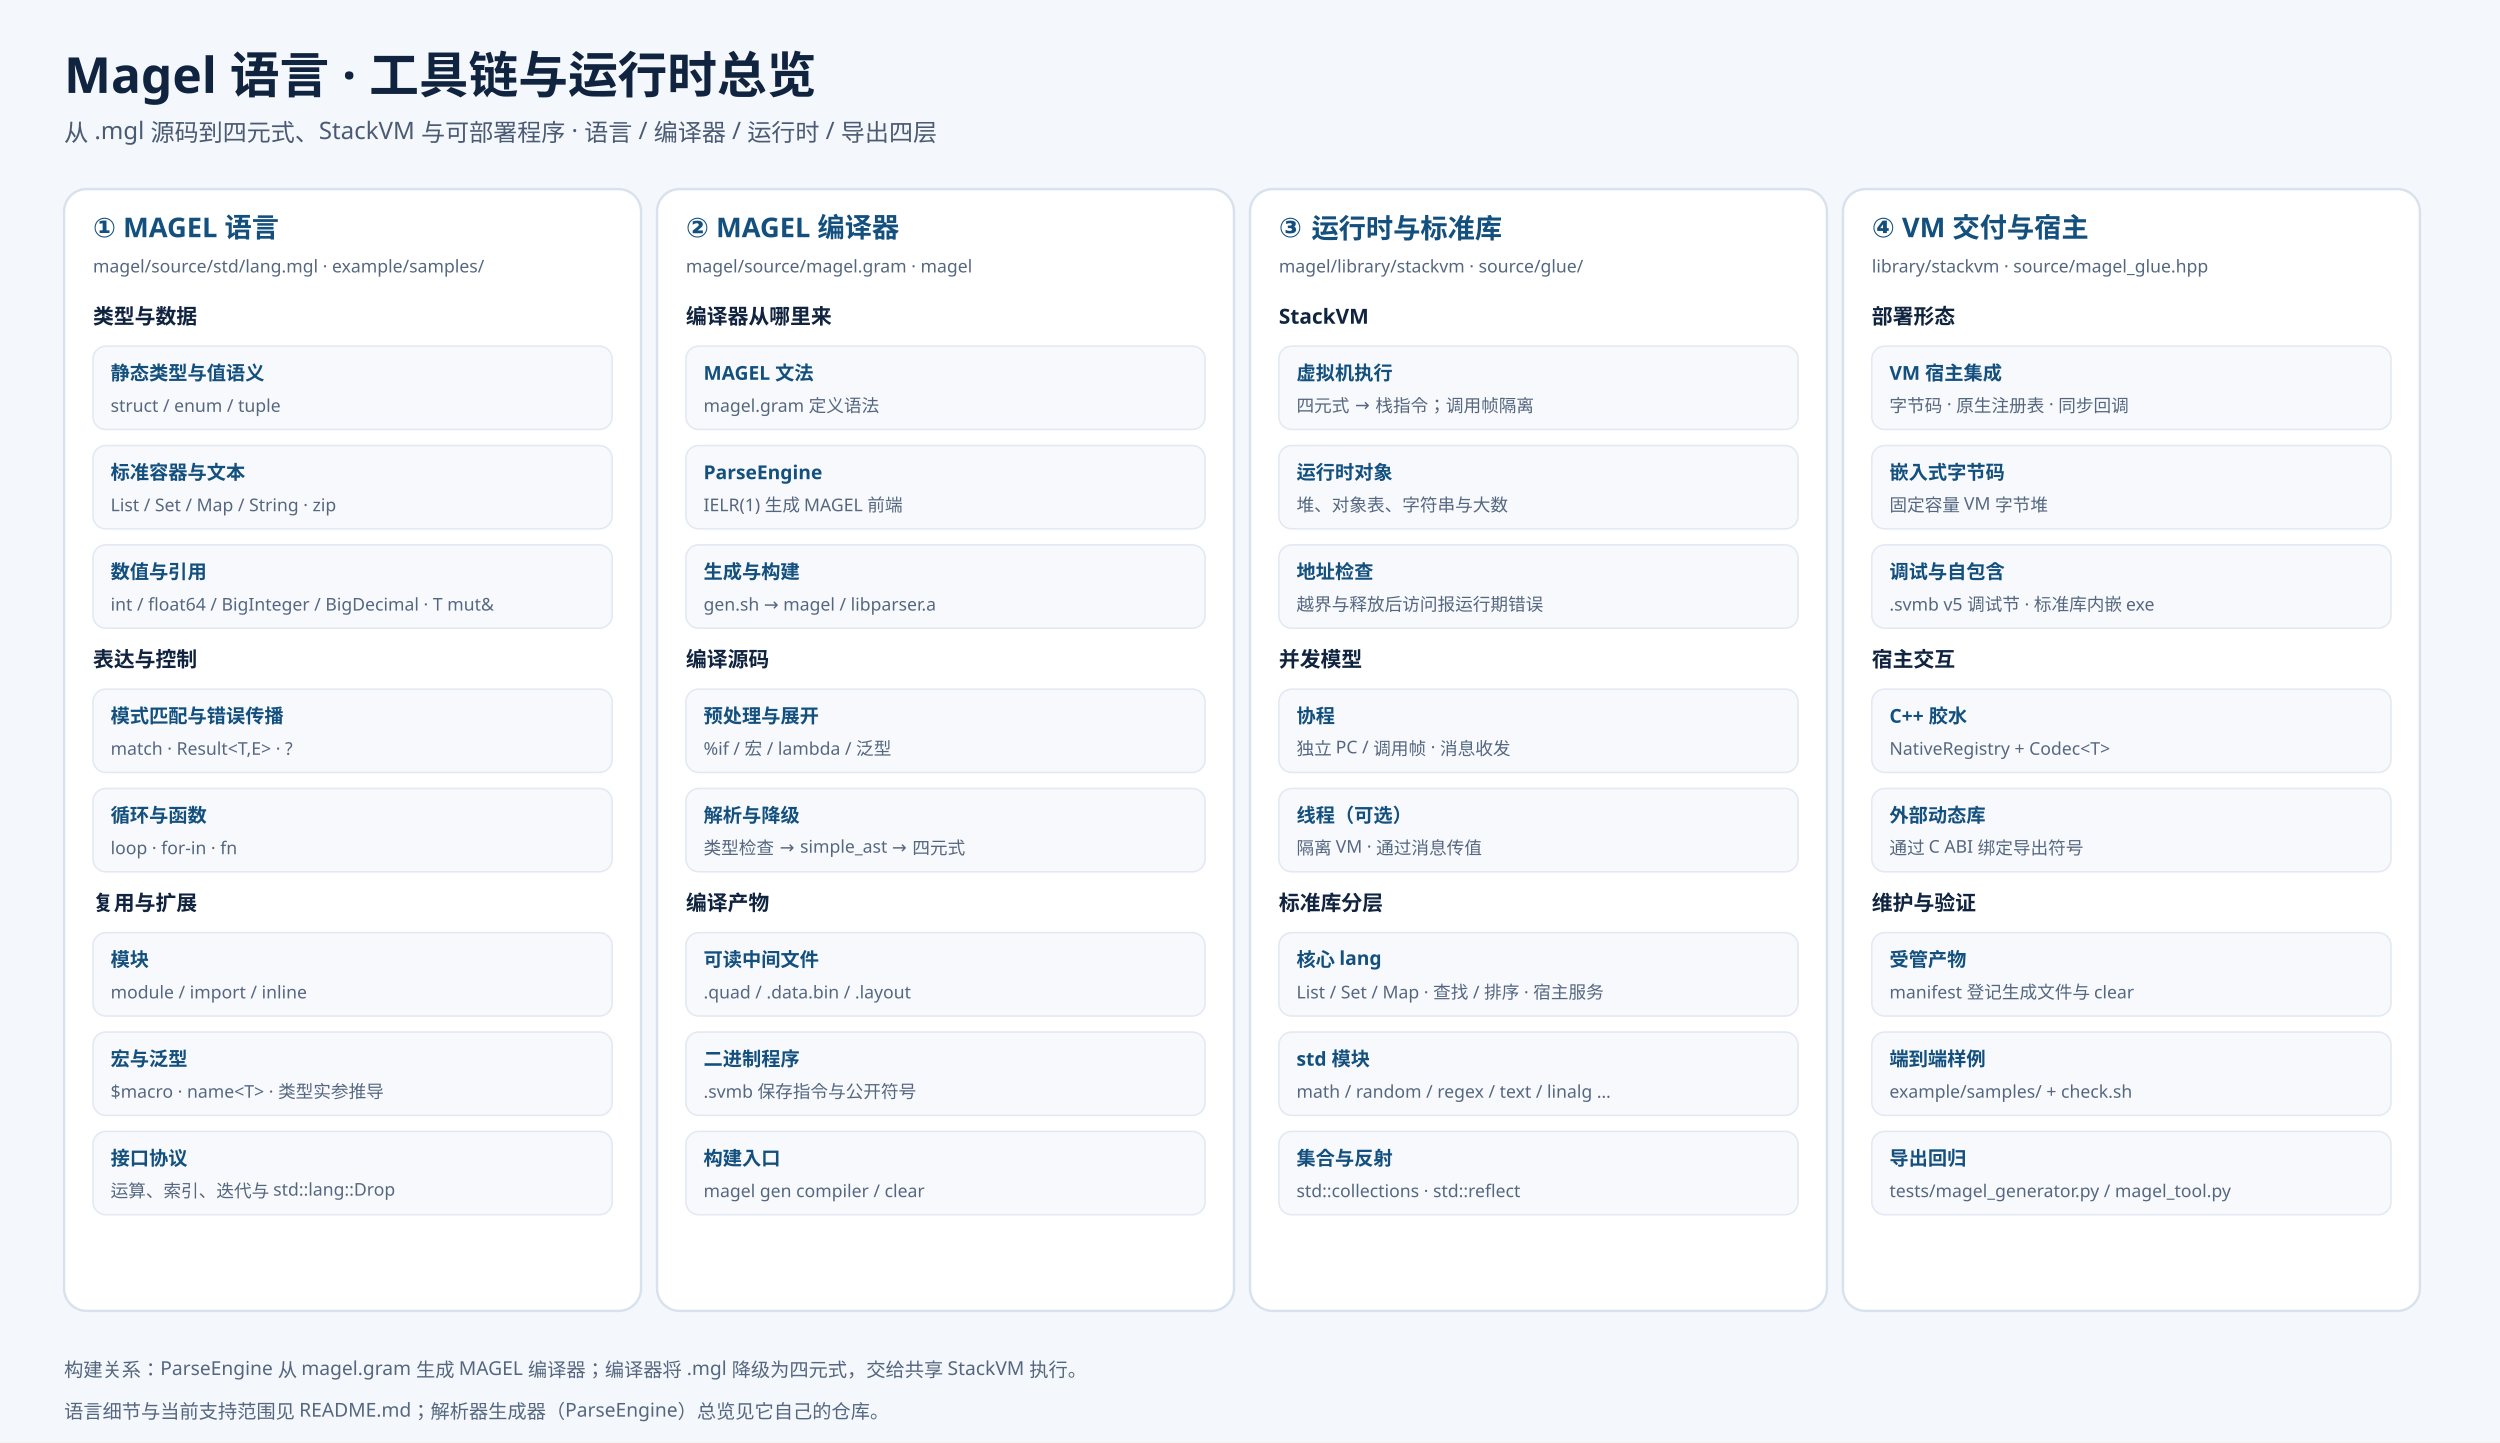
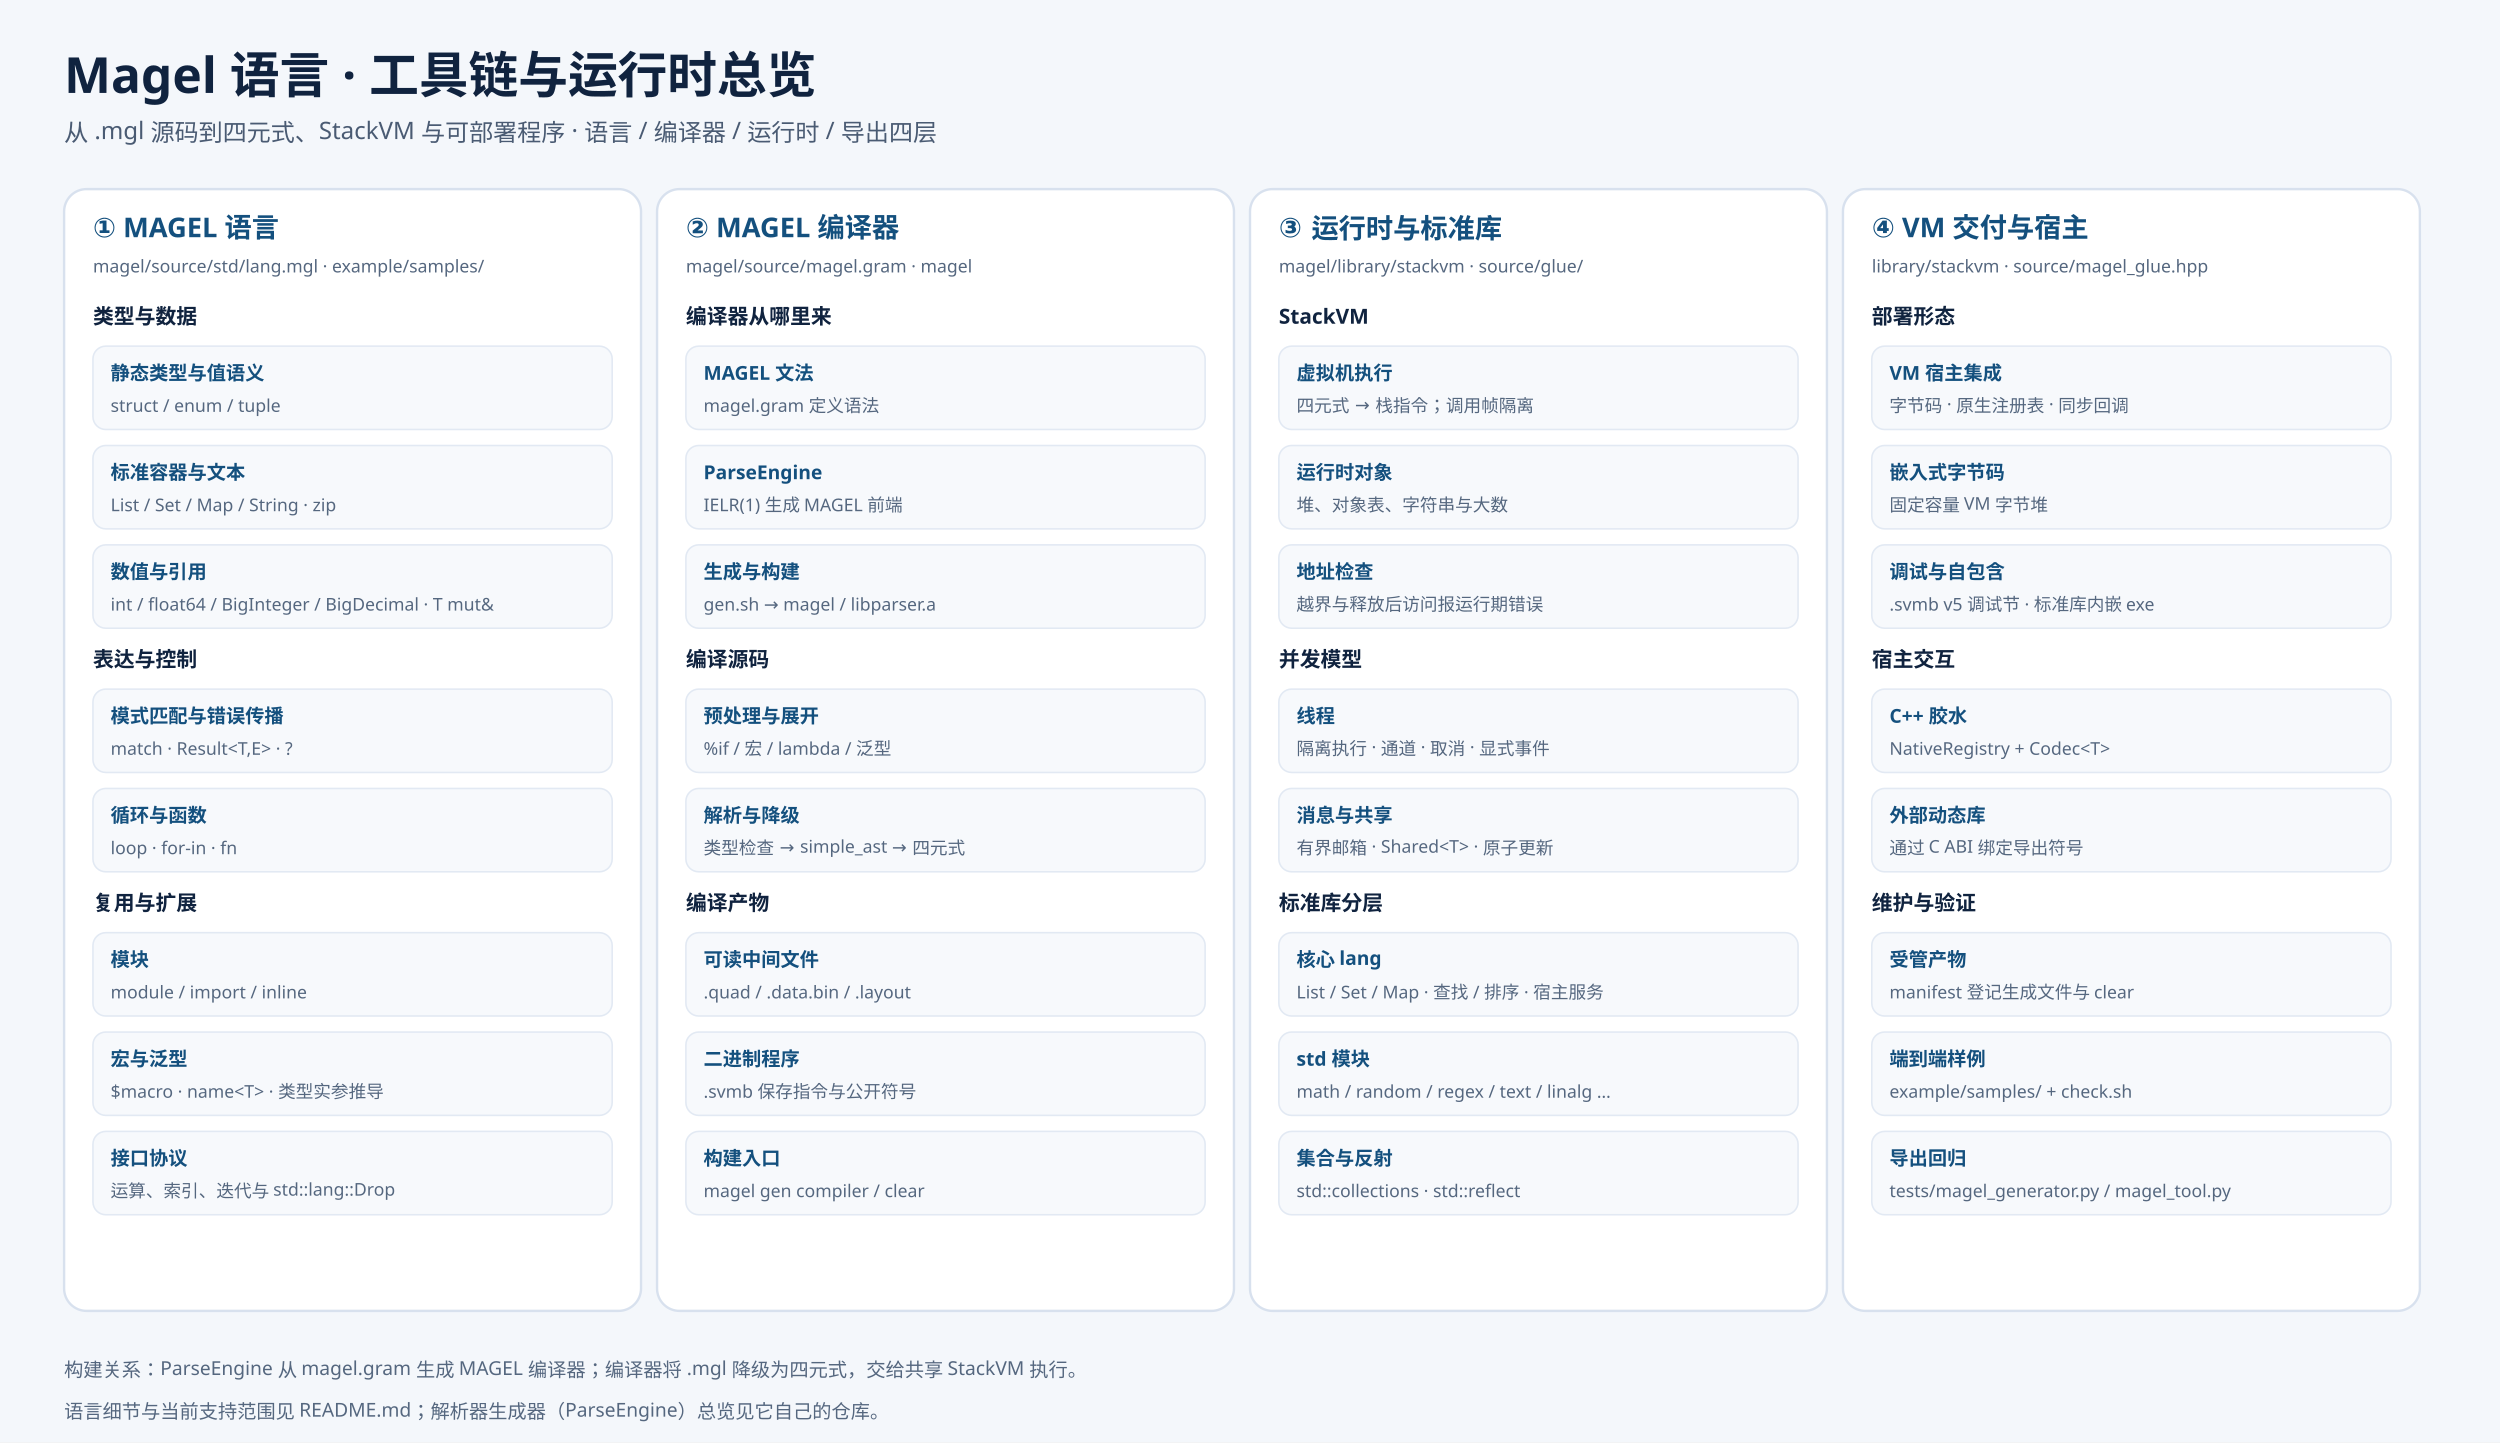
<svg xmlns="http://www.w3.org/2000/svg" width="1560" height="900" viewBox="0 0 1560 900">
  <rect width="1560" height="900" fill="#f4f7fb" />
  <text x="40" y="58" font-family="Microsoft YaHei, Segoe UI, Noto Sans SC, sans-serif" font-size="31" font-weight="700" fill="#10233f">Magel 语言 · 工具链与运行时总览</text>
  <text x="40" y="88" font-family="Microsoft YaHei, Segoe UI, Noto Sans SC, sans-serif" font-size="15" fill="#4a5b73">从 .mgl 源码到四元式、StackVM 与可部署程序 · 语言 / 编译器 / 运行时 / 导出四层</text>
  <rect x="40" y="118" width="360" height="700" rx="14" fill="#ffffff" stroke="#d8e1ee" stroke-width="1.5" />
  <text x="58" y="148" font-family="Microsoft YaHei, Segoe UI, Noto Sans SC, sans-serif" font-size="17" font-weight="700" fill="#14507e">① MAGEL 语言</text>
  <text x="58" y="170" font-family="Microsoft YaHei, Segoe UI, Noto Sans SC, sans-serif" font-size="11" fill="#55677f">magel/source/std/lang.mgl · example/samples/</text>
  <text x="58" y="202" font-family="Microsoft YaHei, Segoe UI, Noto Sans SC, sans-serif" font-size="13" font-weight="700" fill="#10233f">类型与数据</text>
  <rect x="58" y="216" width="324" height="52" rx="8" fill="#f7f9fc" stroke="#e2e9f3" stroke-width="1" />
  <text x="69" y="237" font-family="Microsoft YaHei, Segoe UI, Noto Sans SC, sans-serif" font-size="12" font-weight="700" fill="#14507e">静态类型与值语义</text>
  <text x="69" y="257" font-family="Microsoft YaHei, Segoe UI, Noto Sans SC, sans-serif" font-size="11" fill="#55677f">struct / enum / tuple</text>
  <rect x="58" y="278" width="324" height="52" rx="8" fill="#f7f9fc" stroke="#e2e9f3" stroke-width="1" />
  <text x="69" y="299" font-family="Microsoft YaHei, Segoe UI, Noto Sans SC, sans-serif" font-size="12" font-weight="700" fill="#14507e">标准容器与文本</text>
  <text x="69" y="319" font-family="Microsoft YaHei, Segoe UI, Noto Sans SC, sans-serif" font-size="11" fill="#55677f">List / Set / Map / String · zip</text>
  <rect x="58" y="340" width="324" height="52" rx="8" fill="#f7f9fc" stroke="#e2e9f3" stroke-width="1" />
  <text x="69" y="361" font-family="Microsoft YaHei, Segoe UI, Noto Sans SC, sans-serif" font-size="12" font-weight="700" fill="#14507e">数值与引用</text>
  <text x="69" y="381" font-family="Microsoft YaHei, Segoe UI, Noto Sans SC, sans-serif" font-size="11" fill="#55677f">int / float64 / BigInteger / BigDecimal · T mut&amp;</text>
  <text x="58" y="416" font-family="Microsoft YaHei, Segoe UI, Noto Sans SC, sans-serif" font-size="13" font-weight="700" fill="#10233f">表达与控制</text>
  <rect x="58" y="430" width="324" height="52" rx="8" fill="#f7f9fc" stroke="#e2e9f3" stroke-width="1" />
  <text x="69" y="451" font-family="Microsoft YaHei, Segoe UI, Noto Sans SC, sans-serif" font-size="12" font-weight="700" fill="#14507e">模式匹配与错误传播</text>
  <text x="69" y="471" font-family="Microsoft YaHei, Segoe UI, Noto Sans SC, sans-serif" font-size="11" fill="#55677f">match · Result&lt;T,E&gt; · ?</text>
  <rect x="58" y="492" width="324" height="52" rx="8" fill="#f7f9fc" stroke="#e2e9f3" stroke-width="1" />
  <text x="69" y="513" font-family="Microsoft YaHei, Segoe UI, Noto Sans SC, sans-serif" font-size="12" font-weight="700" fill="#14507e">循环与函数</text>
  <text x="69" y="533" font-family="Microsoft YaHei, Segoe UI, Noto Sans SC, sans-serif" font-size="11" fill="#55677f">loop · for-in · fn</text>
  <text x="58" y="568" font-family="Microsoft YaHei, Segoe UI, Noto Sans SC, sans-serif" font-size="13" font-weight="700" fill="#10233f">复用与扩展</text>
  <rect x="58" y="582" width="324" height="52" rx="8" fill="#f7f9fc" stroke="#e2e9f3" stroke-width="1" />
  <text x="69" y="603" font-family="Microsoft YaHei, Segoe UI, Noto Sans SC, sans-serif" font-size="12" font-weight="700" fill="#14507e">模块</text>
  <text x="69" y="623" font-family="Microsoft YaHei, Segoe UI, Noto Sans SC, sans-serif" font-size="11" fill="#55677f">module / import / inline</text>
  <rect x="58" y="644" width="324" height="52" rx="8" fill="#f7f9fc" stroke="#e2e9f3" stroke-width="1" />
  <text x="69" y="665" font-family="Microsoft YaHei, Segoe UI, Noto Sans SC, sans-serif" font-size="12" font-weight="700" fill="#14507e">宏与泛型</text>
  <text x="69" y="685" font-family="Microsoft YaHei, Segoe UI, Noto Sans SC, sans-serif" font-size="11" fill="#55677f">$macro · name&lt;T&gt; · 类型实参推导</text>
  <rect x="58" y="706" width="324" height="52" rx="8" fill="#f7f9fc" stroke="#e2e9f3" stroke-width="1" />
  <text x="69" y="727" font-family="Microsoft YaHei, Segoe UI, Noto Sans SC, sans-serif" font-size="12" font-weight="700" fill="#14507e">接口协议</text>
  <text x="69" y="747" font-family="Microsoft YaHei, Segoe UI, Noto Sans SC, sans-serif" font-size="11" fill="#55677f">运算、索引、迭代与 std::lang::Drop</text>
  <rect x="410" y="118" width="360" height="700" rx="14" fill="#ffffff" stroke="#d8e1ee" stroke-width="1.5" />
  <text x="428" y="148" font-family="Microsoft YaHei, Segoe UI, Noto Sans SC, sans-serif" font-size="17" font-weight="700" fill="#14507e">② MAGEL 编译器</text>
  <text x="428" y="170" font-family="Microsoft YaHei, Segoe UI, Noto Sans SC, sans-serif" font-size="11" fill="#55677f">magel/source/magel.gram · magel</text>
  <text x="428" y="202" font-family="Microsoft YaHei, Segoe UI, Noto Sans SC, sans-serif" font-size="13" font-weight="700" fill="#10233f">编译器从哪里来</text>
  <rect x="428" y="216" width="324" height="52" rx="8" fill="#f7f9fc" stroke="#e2e9f3" stroke-width="1" />
  <text x="439" y="237" font-family="Microsoft YaHei, Segoe UI, Noto Sans SC, sans-serif" font-size="12" font-weight="700" fill="#14507e">MAGEL 文法</text>
  <text x="439" y="257" font-family="Microsoft YaHei, Segoe UI, Noto Sans SC, sans-serif" font-size="11" fill="#55677f">magel.gram 定义语法</text>
  <rect x="428" y="278" width="324" height="52" rx="8" fill="#f7f9fc" stroke="#e2e9f3" stroke-width="1" />
  <text x="439" y="299" font-family="Microsoft YaHei, Segoe UI, Noto Sans SC, sans-serif" font-size="12" font-weight="700" fill="#14507e">ParseEngine</text>
  <text x="439" y="319" font-family="Microsoft YaHei, Segoe UI, Noto Sans SC, sans-serif" font-size="11" fill="#55677f">IELR(1) 生成 MAGEL 前端</text>
  <rect x="428" y="340" width="324" height="52" rx="8" fill="#f7f9fc" stroke="#e2e9f3" stroke-width="1" />
  <text x="439" y="361" font-family="Microsoft YaHei, Segoe UI, Noto Sans SC, sans-serif" font-size="12" font-weight="700" fill="#14507e">生成与构建</text>
  <text x="439" y="381" font-family="Microsoft YaHei, Segoe UI, Noto Sans SC, sans-serif" font-size="11" fill="#55677f">gen.sh → magel / libparser.a</text>
  <text x="428" y="416" font-family="Microsoft YaHei, Segoe UI, Noto Sans SC, sans-serif" font-size="13" font-weight="700" fill="#10233f">编译源码</text>
  <rect x="428" y="430" width="324" height="52" rx="8" fill="#f7f9fc" stroke="#e2e9f3" stroke-width="1" />
  <text x="439" y="451" font-family="Microsoft YaHei, Segoe UI, Noto Sans SC, sans-serif" font-size="12" font-weight="700" fill="#14507e">预处理与展开</text>
  <text x="439" y="471" font-family="Microsoft YaHei, Segoe UI, Noto Sans SC, sans-serif" font-size="11" fill="#55677f">%if / 宏 / lambda / 泛型</text>
  <rect x="428" y="492" width="324" height="52" rx="8" fill="#f7f9fc" stroke="#e2e9f3" stroke-width="1" />
  <text x="439" y="513" font-family="Microsoft YaHei, Segoe UI, Noto Sans SC, sans-serif" font-size="12" font-weight="700" fill="#14507e">解析与降级</text>
  <text x="439" y="533" font-family="Microsoft YaHei, Segoe UI, Noto Sans SC, sans-serif" font-size="11" fill="#55677f">类型检查 → simple_ast → 四元式</text>
  <text x="428" y="568" font-family="Microsoft YaHei, Segoe UI, Noto Sans SC, sans-serif" font-size="13" font-weight="700" fill="#10233f">编译产物</text>
  <rect x="428" y="582" width="324" height="52" rx="8" fill="#f7f9fc" stroke="#e2e9f3" stroke-width="1" />
  <text x="439" y="603" font-family="Microsoft YaHei, Segoe UI, Noto Sans SC, sans-serif" font-size="12" font-weight="700" fill="#14507e">可读中间文件</text>
  <text x="439" y="623" font-family="Microsoft YaHei, Segoe UI, Noto Sans SC, sans-serif" font-size="11" fill="#55677f">.quad / .data.bin / .layout</text>
  <rect x="428" y="644" width="324" height="52" rx="8" fill="#f7f9fc" stroke="#e2e9f3" stroke-width="1" />
  <text x="439" y="665" font-family="Microsoft YaHei, Segoe UI, Noto Sans SC, sans-serif" font-size="12" font-weight="700" fill="#14507e">二进制程序</text>
  <text x="439" y="685" font-family="Microsoft YaHei, Segoe UI, Noto Sans SC, sans-serif" font-size="11" fill="#55677f">.svmb 保存指令与公开符号</text>
  <rect x="428" y="706" width="324" height="52" rx="8" fill="#f7f9fc" stroke="#e2e9f3" stroke-width="1" />
  <text x="439" y="727" font-family="Microsoft YaHei, Segoe UI, Noto Sans SC, sans-serif" font-size="12" font-weight="700" fill="#14507e">构建入口</text>
  <text x="439" y="747" font-family="Microsoft YaHei, Segoe UI, Noto Sans SC, sans-serif" font-size="11" fill="#55677f">magel gen compiler / clear</text>
  <rect x="780" y="118" width="360" height="700" rx="14" fill="#ffffff" stroke="#d8e1ee" stroke-width="1.5" />
  <text x="798" y="148" font-family="Microsoft YaHei, Segoe UI, Noto Sans SC, sans-serif" font-size="17" font-weight="700" fill="#14507e">③ 运行时与标准库</text>
  <text x="798" y="170" font-family="Microsoft YaHei, Segoe UI, Noto Sans SC, sans-serif" font-size="11" fill="#55677f">magel/library/stackvm · source/glue/</text>
  <text x="798" y="202" font-family="Microsoft YaHei, Segoe UI, Noto Sans SC, sans-serif" font-size="13" font-weight="700" fill="#10233f">StackVM</text>
  <rect x="798" y="216" width="324" height="52" rx="8" fill="#f7f9fc" stroke="#e2e9f3" stroke-width="1" />
  <text x="809" y="237" font-family="Microsoft YaHei, Segoe UI, Noto Sans SC, sans-serif" font-size="12" font-weight="700" fill="#14507e">虚拟机执行</text>
  <text x="809" y="257" font-family="Microsoft YaHei, Segoe UI, Noto Sans SC, sans-serif" font-size="11" fill="#55677f">四元式 → 栈指令；调用帧隔离</text>
  <rect x="798" y="278" width="324" height="52" rx="8" fill="#f7f9fc" stroke="#e2e9f3" stroke-width="1" />
  <text x="809" y="299" font-family="Microsoft YaHei, Segoe UI, Noto Sans SC, sans-serif" font-size="12" font-weight="700" fill="#14507e">运行时对象</text>
  <text x="809" y="319" font-family="Microsoft YaHei, Segoe UI, Noto Sans SC, sans-serif" font-size="11" fill="#55677f">堆、对象表、字符串与大数</text>
  <rect x="798" y="340" width="324" height="52" rx="8" fill="#f7f9fc" stroke="#e2e9f3" stroke-width="1" />
  <text x="809" y="361" font-family="Microsoft YaHei, Segoe UI, Noto Sans SC, sans-serif" font-size="12" font-weight="700" fill="#14507e">地址检查</text>
  <text x="809" y="381" font-family="Microsoft YaHei, Segoe UI, Noto Sans SC, sans-serif" font-size="11" fill="#55677f">越界与释放后访问报运行期错误</text>
  <text x="798" y="416" font-family="Microsoft YaHei, Segoe UI, Noto Sans SC, sans-serif" font-size="13" font-weight="700" fill="#10233f">并发模型</text>
  <rect x="798" y="430" width="324" height="52" rx="8" fill="#f7f9fc" stroke="#e2e9f3" stroke-width="1" />
-   <text x="809" y="451" font-family="Microsoft YaHei, Segoe UI, Noto Sans SC, sans-serif" font-size="12" font-weight="700" fill="#14507e">协程</text>
-   <text x="809" y="471" font-family="Microsoft YaHei, Segoe UI, Noto Sans SC, sans-serif" font-size="11" fill="#55677f">独立 PC / 调用帧 · 消息收发</text>
+   <text x="809" y="451" font-family="Microsoft YaHei, Segoe UI, Noto Sans SC, sans-serif" font-size="12" font-weight="700" fill="#14507e">线程</text>
+   <text x="809" y="471" font-family="Microsoft YaHei, Segoe UI, Noto Sans SC, sans-serif" font-size="11" fill="#55677f">隔离执行 · 通道 · 取消 · 显式事件</text>
  <rect x="798" y="492" width="324" height="52" rx="8" fill="#f7f9fc" stroke="#e2e9f3" stroke-width="1" />
-   <text x="809" y="513" font-family="Microsoft YaHei, Segoe UI, Noto Sans SC, sans-serif" font-size="12" font-weight="700" fill="#14507e">线程（可选）</text>
-   <text x="809" y="533" font-family="Microsoft YaHei, Segoe UI, Noto Sans SC, sans-serif" font-size="11" fill="#55677f">隔离 VM · 通过消息传值</text>
+   <text x="809" y="513" font-family="Microsoft YaHei, Segoe UI, Noto Sans SC, sans-serif" font-size="12" font-weight="700" fill="#14507e">消息与共享</text>
+   <text x="809" y="533" font-family="Microsoft YaHei, Segoe UI, Noto Sans SC, sans-serif" font-size="11" fill="#55677f">有界邮箱 · Shared&lt;T&gt; · 原子更新</text>
  <text x="798" y="568" font-family="Microsoft YaHei, Segoe UI, Noto Sans SC, sans-serif" font-size="13" font-weight="700" fill="#10233f">标准库分层</text>
  <rect x="798" y="582" width="324" height="52" rx="8" fill="#f7f9fc" stroke="#e2e9f3" stroke-width="1" />
  <text x="809" y="603" font-family="Microsoft YaHei, Segoe UI, Noto Sans SC, sans-serif" font-size="12" font-weight="700" fill="#14507e">核心 lang</text>
  <text x="809" y="623" font-family="Microsoft YaHei, Segoe UI, Noto Sans SC, sans-serif" font-size="11" fill="#55677f">List / Set / Map · 查找 / 排序 · 宿主服务</text>
  <rect x="798" y="644" width="324" height="52" rx="8" fill="#f7f9fc" stroke="#e2e9f3" stroke-width="1" />
  <text x="809" y="665" font-family="Microsoft YaHei, Segoe UI, Noto Sans SC, sans-serif" font-size="12" font-weight="700" fill="#14507e">std 模块</text>
  <text x="809" y="685" font-family="Microsoft YaHei, Segoe UI, Noto Sans SC, sans-serif" font-size="11" fill="#55677f">math / random / regex / text / linalg …</text>
  <rect x="798" y="706" width="324" height="52" rx="8" fill="#f7f9fc" stroke="#e2e9f3" stroke-width="1" />
  <text x="809" y="727" font-family="Microsoft YaHei, Segoe UI, Noto Sans SC, sans-serif" font-size="12" font-weight="700" fill="#14507e">集合与反射</text>
  <text x="809" y="747" font-family="Microsoft YaHei, Segoe UI, Noto Sans SC, sans-serif" font-size="11" fill="#55677f">std::collections · std::reflect</text>
  <rect x="1150" y="118" width="360" height="700" rx="14" fill="#ffffff" stroke="#d8e1ee" stroke-width="1.5" />
  <text x="1168" y="148" font-family="Microsoft YaHei, Segoe UI, Noto Sans SC, sans-serif" font-size="17" font-weight="700" fill="#14507e">④ VM 交付与宿主</text>
  <text x="1168" y="170" font-family="Microsoft YaHei, Segoe UI, Noto Sans SC, sans-serif" font-size="11" fill="#55677f">library/stackvm · source/magel_glue.hpp</text>
  <text x="1168" y="202" font-family="Microsoft YaHei, Segoe UI, Noto Sans SC, sans-serif" font-size="13" font-weight="700" fill="#10233f">部署形态</text>
  <rect x="1168" y="216" width="324" height="52" rx="8" fill="#f7f9fc" stroke="#e2e9f3" stroke-width="1" />
  <text x="1179" y="237" font-family="Microsoft YaHei, Segoe UI, Noto Sans SC, sans-serif" font-size="12" font-weight="700" fill="#14507e">VM 宿主集成</text>
  <text x="1179" y="257" font-family="Microsoft YaHei, Segoe UI, Noto Sans SC, sans-serif" font-size="11" fill="#55677f">字节码 · 原生注册表 · 同步回调</text>
  <rect x="1168" y="278" width="324" height="52" rx="8" fill="#f7f9fc" stroke="#e2e9f3" stroke-width="1" />
  <text x="1179" y="299" font-family="Microsoft YaHei, Segoe UI, Noto Sans SC, sans-serif" font-size="12" font-weight="700" fill="#14507e">嵌入式字节码</text>
  <text x="1179" y="319" font-family="Microsoft YaHei, Segoe UI, Noto Sans SC, sans-serif" font-size="11" fill="#55677f">固定容量 VM 字节堆</text>
  <rect x="1168" y="340" width="324" height="52" rx="8" fill="#f7f9fc" stroke="#e2e9f3" stroke-width="1" />
  <text x="1179" y="361" font-family="Microsoft YaHei, Segoe UI, Noto Sans SC, sans-serif" font-size="12" font-weight="700" fill="#14507e">调试与自包含</text>
  <text x="1179" y="381" font-family="Microsoft YaHei, Segoe UI, Noto Sans SC, sans-serif" font-size="11" fill="#55677f">.svmb v5 调试节 · 标准库内嵌 exe</text>
  <text x="1168" y="416" font-family="Microsoft YaHei, Segoe UI, Noto Sans SC, sans-serif" font-size="13" font-weight="700" fill="#10233f">宿主交互</text>
  <rect x="1168" y="430" width="324" height="52" rx="8" fill="#f7f9fc" stroke="#e2e9f3" stroke-width="1" />
  <text x="1179" y="451" font-family="Microsoft YaHei, Segoe UI, Noto Sans SC, sans-serif" font-size="12" font-weight="700" fill="#14507e">C++ 胶水</text>
  <text x="1179" y="471" font-family="Microsoft YaHei, Segoe UI, Noto Sans SC, sans-serif" font-size="11" fill="#55677f">NativeRegistry + Codec&lt;T&gt;</text>
  <rect x="1168" y="492" width="324" height="52" rx="8" fill="#f7f9fc" stroke="#e2e9f3" stroke-width="1" />
  <text x="1179" y="513" font-family="Microsoft YaHei, Segoe UI, Noto Sans SC, sans-serif" font-size="12" font-weight="700" fill="#14507e">外部动态库</text>
  <text x="1179" y="533" font-family="Microsoft YaHei, Segoe UI, Noto Sans SC, sans-serif" font-size="11" fill="#55677f">通过 C ABI 绑定导出符号</text>
  <text x="1168" y="568" font-family="Microsoft YaHei, Segoe UI, Noto Sans SC, sans-serif" font-size="13" font-weight="700" fill="#10233f">维护与验证</text>
  <rect x="1168" y="582" width="324" height="52" rx="8" fill="#f7f9fc" stroke="#e2e9f3" stroke-width="1" />
  <text x="1179" y="603" font-family="Microsoft YaHei, Segoe UI, Noto Sans SC, sans-serif" font-size="12" font-weight="700" fill="#14507e">受管产物</text>
  <text x="1179" y="623" font-family="Microsoft YaHei, Segoe UI, Noto Sans SC, sans-serif" font-size="11" fill="#55677f">manifest 登记生成文件与 clear</text>
  <rect x="1168" y="644" width="324" height="52" rx="8" fill="#f7f9fc" stroke="#e2e9f3" stroke-width="1" />
  <text x="1179" y="665" font-family="Microsoft YaHei, Segoe UI, Noto Sans SC, sans-serif" font-size="12" font-weight="700" fill="#14507e">端到端样例</text>
  <text x="1179" y="685" font-family="Microsoft YaHei, Segoe UI, Noto Sans SC, sans-serif" font-size="11" fill="#55677f">example/samples/ + check.sh</text>
  <rect x="1168" y="706" width="324" height="52" rx="8" fill="#f7f9fc" stroke="#e2e9f3" stroke-width="1" />
  <text x="1179" y="727" font-family="Microsoft YaHei, Segoe UI, Noto Sans SC, sans-serif" font-size="12" font-weight="700" fill="#14507e">导出回归</text>
  <text x="1179" y="747" font-family="Microsoft YaHei, Segoe UI, Noto Sans SC, sans-serif" font-size="11" fill="#55677f">tests/magel_generator.py / magel_tool.py</text>
  <text x="40" y="859" font-family="Microsoft YaHei, Segoe UI, Noto Sans SC, sans-serif" font-size="12" fill="#55677f">构建关系：ParseEngine 从 magel.gram 生成 MAGEL 编译器；编译器将 .mgl 降级为四元式，交给共享 StackVM 执行。</text>
  <text x="40" y="885" font-family="Microsoft YaHei, Segoe UI, Noto Sans SC, sans-serif" font-size="12" fill="#55677f">语言细节与当前支持范围见 README.md；解析器生成器（ParseEngine）总览见它自己的仓库。</text>
</svg>
